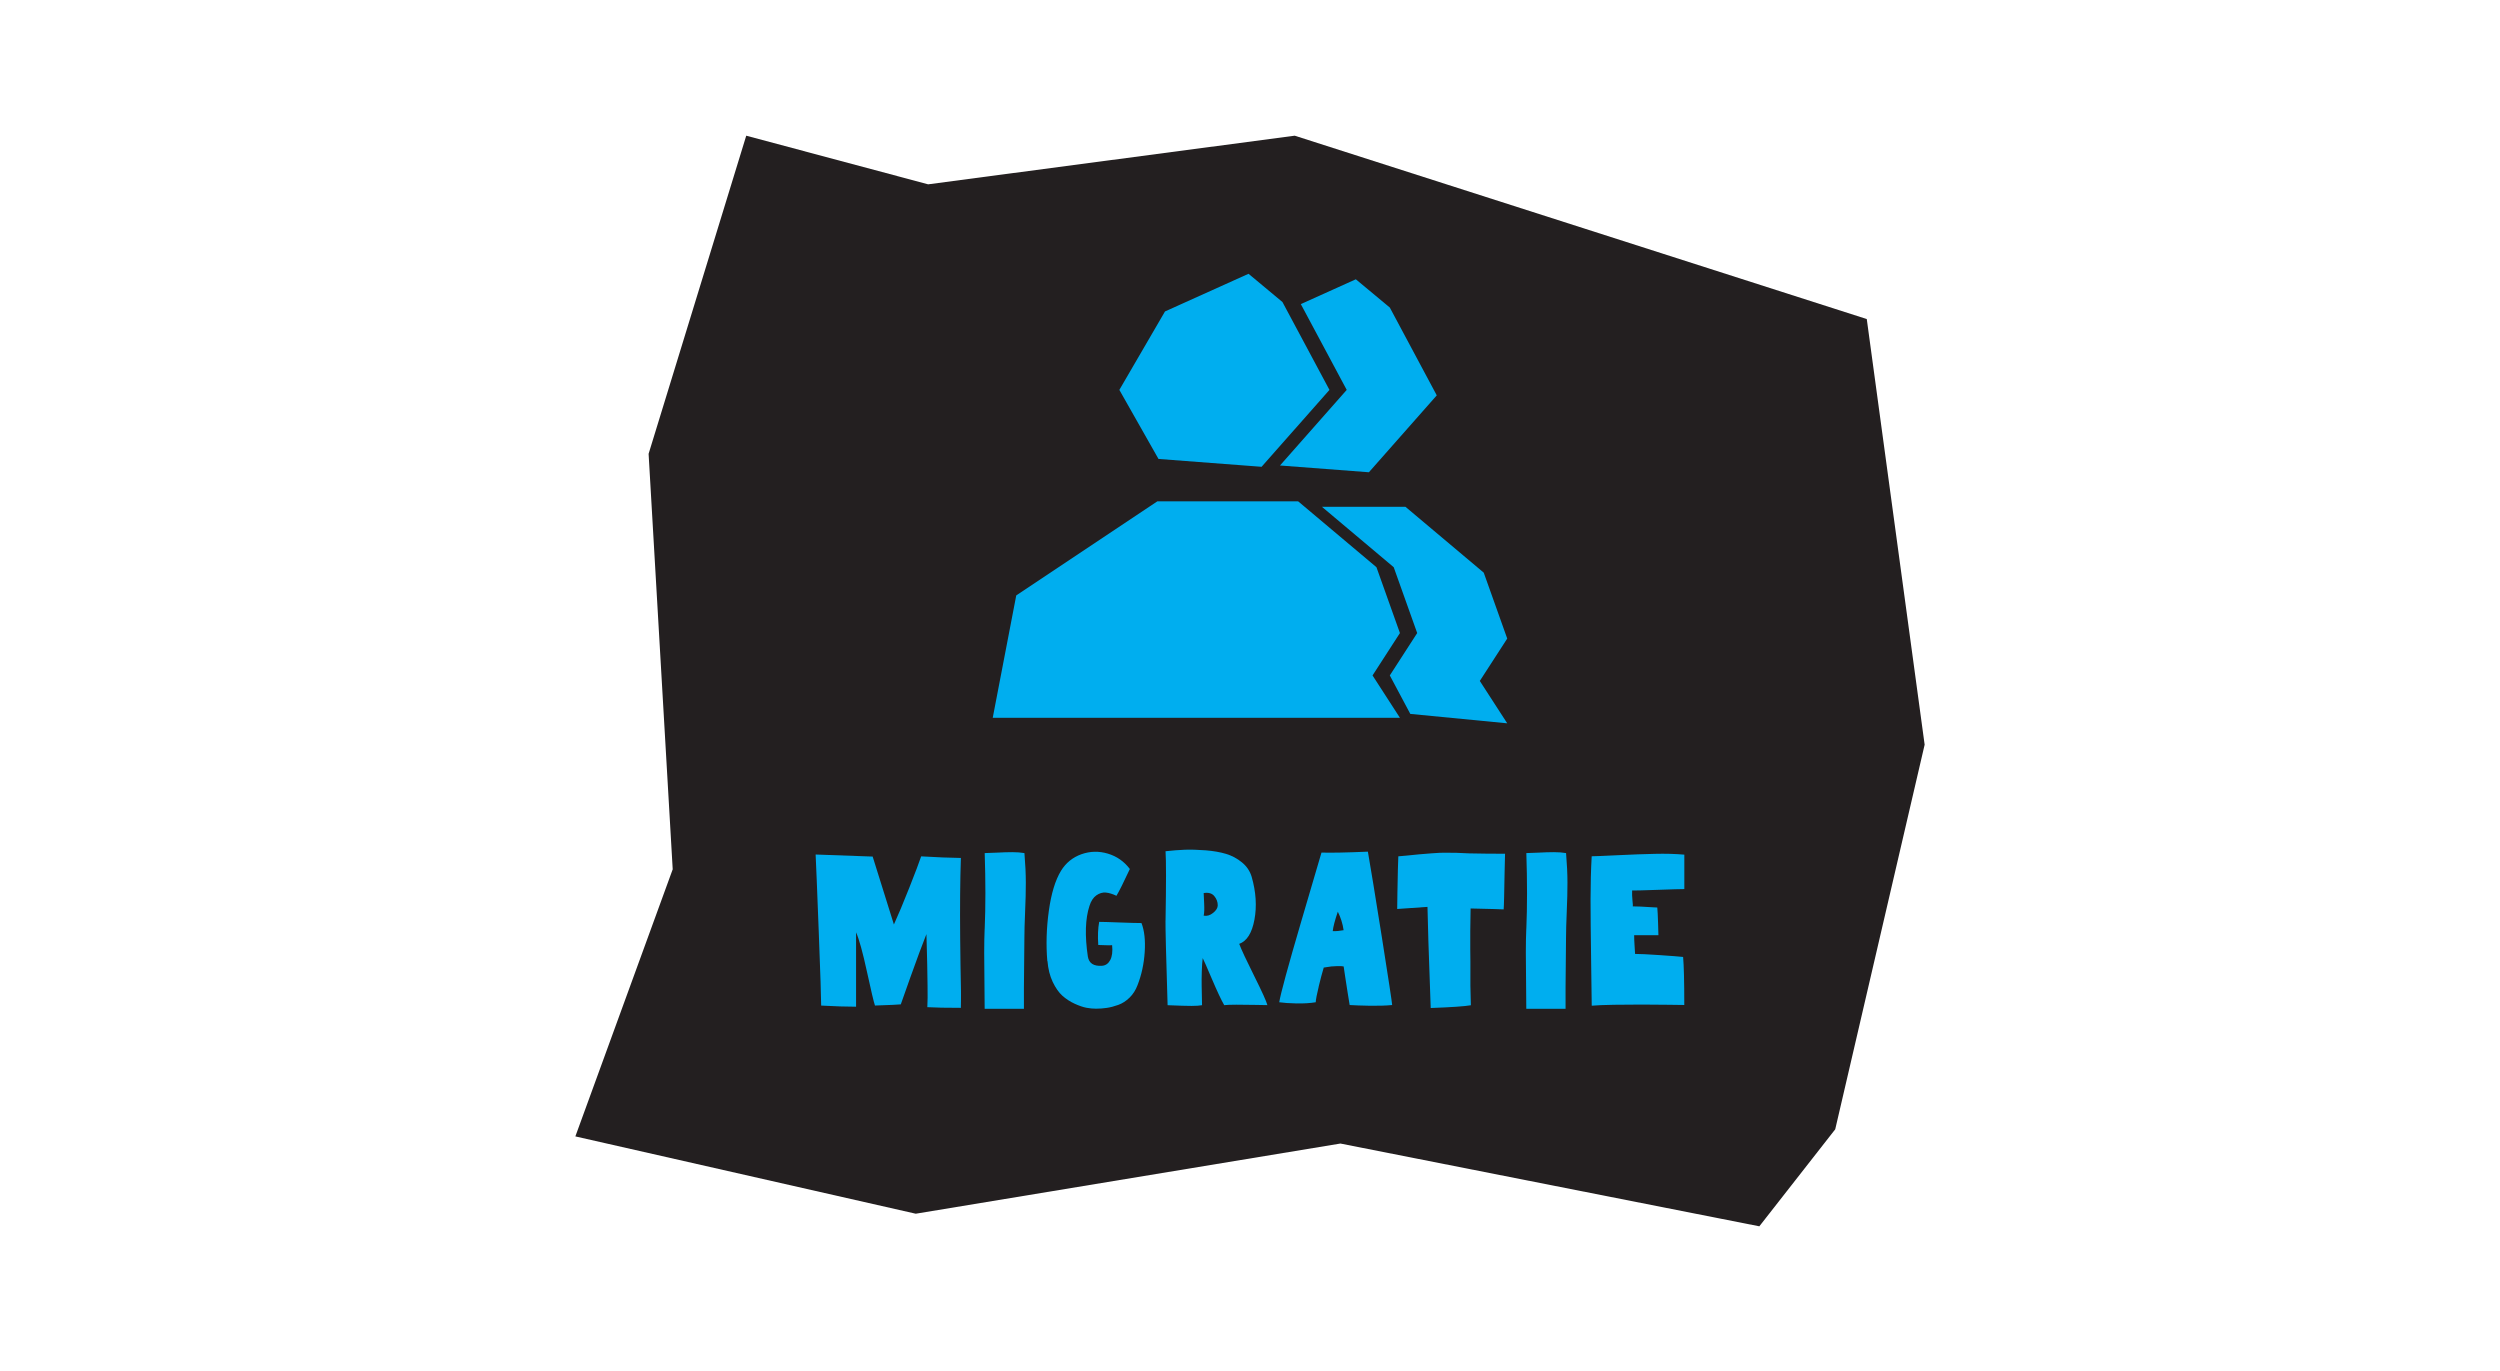
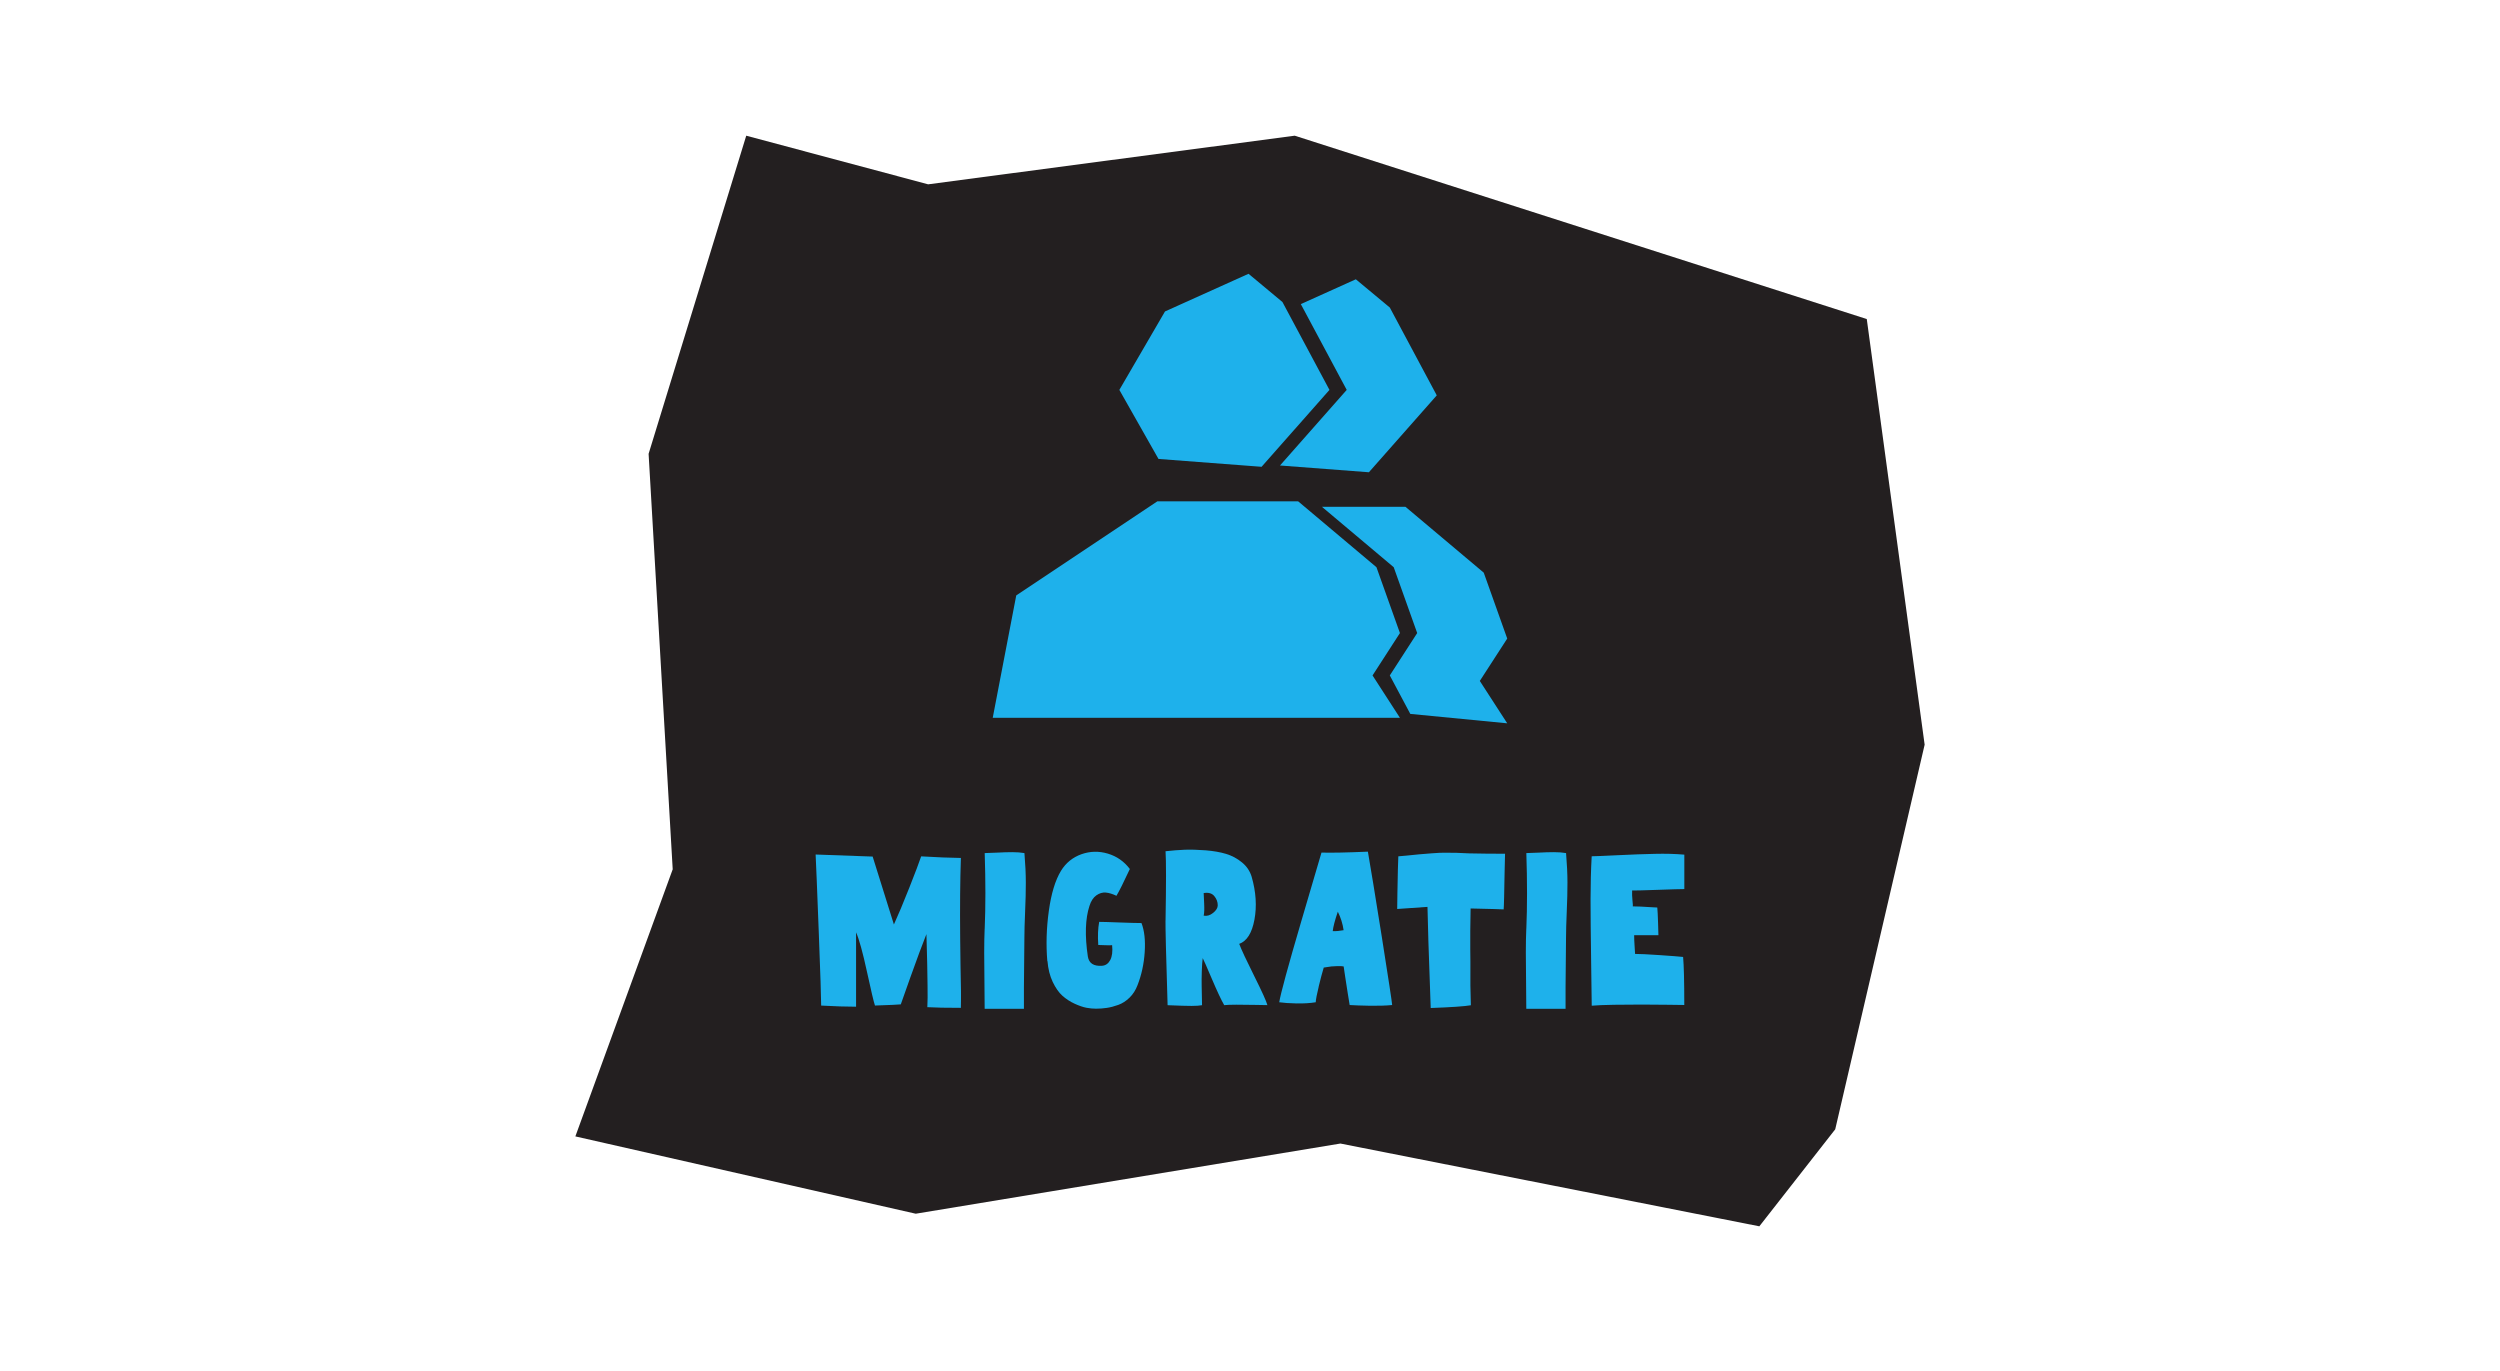
<svg xmlns="http://www.w3.org/2000/svg" id="Layer_1" version="1.1" viewBox="0 0 595.28 326.23">
  <defs>
    <style>
      .st0 {
-         fill: #00aeef;
+         fill: #1eb1eb;
      }

      .st1 {
        fill: #231f20;
      }

      .st2 {
        isolation: isolate;
      }
    </style>
  </defs>
  <polygon class="st1" points="221 43.89 308.29 32.31 444.5 75.97 458.28 177.32 436.99 268.9 418.92 292 319.17 272.29 218.05 289 137 270.59 160.18 206.99 154.44 108.06 177.69 32.31 221 43.89" />
  <g>
    <polygon class="st0" points="330.93 160.83 337.45 150.74 331.86 135.06 314.76 120.67 334.65 120.67 353.3 136.36 358.89 152.05 352.36 162.14 358.89 172.23 335.81 169.99 330.93 160.83" />
    <polygon class="st0" points="342.11 94.14 325.95 112.45 304.78 110.84 320.67 92.84 309.74 72.41 322.84 66.5 330.93 73.23 342.11 94.14" />
    <polygon class="st0" points="326.82 160.83 333.34 170.92 236.38 170.92 241.98 141.78 275.58 119.37 309.1 119.37 310.65 120.67 327.75 135.06 333.34 150.74 326.82 160.83" />
    <polygon class="st0" points="316.56 92.84 300.67 110.84 300.4 111.15 275.85 109.28 266.53 92.84 277.4 74.16 297.29 65.19 305.37 71.92 305.63 72.41 316.56 92.84" />
  </g>
  <g class="st2">
    <g class="st2">
      <g class="st2">
        <path class="st0" d="M208.34,239.43c-.29-.84-.93-3.55-1.92-8.11s-1.85-7.67-2.58-9.32v17.71c-2.24,0-5-.09-8.31-.27,0-1.69-.19-7.59-.58-17.71-.39-10.12-.63-16.21-.74-18.26.18,0,4.71.16,13.58.49.48,1.58,1.37,4.42,2.67,8.53s2.1,6.66,2.39,7.64c.99-2.16,2.21-5.08,3.66-8.74,1.45-3.67,2.39-6.16,2.83-7.48,3.78.22,6.93.35,9.46.38-.18,5.21-.24,11.59-.17,19.14,0,1.54.03,3.7.08,6.49.05,2.79.09,4.8.11,6.05s0,2.58-.03,4.01c-3.48,0-6.14-.05-7.98-.16.07-1.36.09-3.07.05-5.14-.04-2.07-.06-3.78-.08-5.12s-.05-2.79-.11-4.35c-.05-1.56-.08-2.48-.08-2.78-.99,2.49-2.25,5.89-3.79,10.2s-2.31,6.48-2.31,6.52c-.51.07-2.57.16-6.16.28h0Z" />
        <path class="st0" d="M234.47,221.11c.22-5.24.22-11.24,0-17.98.62,0,1.6-.04,2.94-.11s2.55-.11,3.63-.11,2.04.07,2.89.22c.22,2.64.33,4.99.33,7.04s-.05,4.37-.17,6.96c-.11,2.58-.17,4.65-.17,6.19-.11,10.19-.15,15.82-.11,16.88h-9.35c0-1.25-.02-3.24-.05-5.97-.04-2.73-.06-5.21-.06-7.42s.04-4.12.11-5.69h0Z" />
        <path class="st0" d="M249.38,228.87c-.33-3.89-.21-7.88.36-11.99s1.53-7.28,2.89-9.52c1.17-1.91,2.8-3.22,4.87-3.96,2.07-.73,4.17-.78,6.3-.14,2.13.64,3.87,1.86,5.23,3.66-1.5,3.23-2.57,5.35-3.19,6.38-.92-.44-1.76-.7-2.53-.77s-1.52.15-2.25.66c-.73.51-1.28,1.36-1.65,2.53-.99,3.04-1.12,7.06-.38,12.04.26,1.61,1.39,2.35,3.41,2.2.84-.07,1.48-.53,1.93-1.38.44-.84.59-2.02.44-3.52-.37.04-.96.04-1.79,0s-1.33-.05-1.51-.05c-.15-2.13-.07-3.96.22-5.5.7,0,2.29.04,4.79.14,2.49.09,4.25.14,5.28.14.7,1.8.95,4.1.77,6.9-.18,2.8-.75,5.44-1.71,7.89-.44,1.17-1.07,2.16-1.9,2.97s-1.72,1.38-2.69,1.73c-.97.35-1.88.59-2.72.71-.84.13-1.71.19-2.58.19-.73,0-1.49-.07-2.28-.22s-1.72-.47-2.8-.96-2.05-1.13-2.92-1.9c-.86-.77-1.63-1.87-2.31-3.3-.68-1.43-1.09-3.08-1.24-4.95l-.04.02h0Z" />
        <path class="st0" d="M277.53,219.19c.15-8.76.15-14.26,0-16.5,1.61-.18,3.14-.3,4.59-.36,1.45-.05,3.1,0,4.95.14,1.85.15,3.47.43,4.87.85,1.39.42,2.66,1.1,3.79,2.03,1.14.94,1.91,2.08,2.31,3.44,1.03,3.6,1.25,6.99.66,10.18s-1.8,5.12-3.63,5.78c.55,1.43,1.75,4,3.6,7.7,1.85,3.71,2.89,6,3.11,6.88-.26,0-1.19-.02-2.8-.05-1.61-.04-3.13-.05-4.54-.05s-2.39.04-2.94.11c-.7-1.21-1.67-3.28-2.92-6.21-1.25-2.93-1.98-4.6-2.2-5-.11.84-.18,1.91-.22,3.19s-.05,2.42-.03,3.41.04,2,.06,3.03.03,1.56.03,1.59c-.59.11-1.41.17-2.48.17s-2.97-.05-5.72-.17c-.37-11.92-.53-18.62-.5-20.13v-.03h.01ZM286.61,212.64c0,.18.04.98.11,2.39.07,1.41.04,2.41-.11,3,.77.15,1.52-.07,2.25-.66s1.1-1.19,1.1-1.81c0-.81-.28-1.54-.83-2.2s-1.39-.9-2.53-.71h0Z" />
        <path class="st0" d="M314,234.94c-.44,1.81-.68,3.05-.71,3.71-1.36.22-2.89.31-4.59.28-1.71-.04-3.07-.13-4.1-.28.33-2.05,2.08-8.48,5.25-19.28s4.78-16.25,4.81-16.36c2.2.07,5.88,0,11.05-.22.62,3.52,1.73,10.31,3.33,20.38,1.59,10.07,2.41,15.45,2.45,16.14-1.54.15-3.32.2-5.33.17-2.02-.04-3.61-.09-4.79-.17-.07-.47-.23-1.44-.47-2.89s-.44-2.74-.6-3.88-.28-1.94-.36-2.42c-.37-.07-.85-.1-1.46-.08-.6.02-1.09.05-1.46.08-.37.04-.97.13-1.82.27-.37,1.21-.77,2.72-1.21,4.54h0ZM317.35,221.71c.77.04,1.63-.04,2.58-.22-.22-1.54-.68-3.01-1.38-4.4-.7,2.05-1.1,3.59-1.21,4.62h.01Z" />
        <path class="st0" d="M340.67,240.03c-.48-13.05-.73-21.08-.77-24.09-4.18.29-6.58.46-7.21.5,0-.44.02-1.7.05-3.77s.07-3.92.11-5.55c.04-1.63.07-2.71.11-3.22.22,0,.93-.06,2.14-.19s2.14-.22,2.78-.28,1.67-.14,3.08-.25c1.41-.11,2.45-.15,3.11-.14s1.6.03,2.81.03c1.69.11,3.95.17,6.79.19s4.41.03,4.7.03c-.04.85-.07,2.38-.11,4.59-.04,2.22-.07,4.12-.11,5.69-.04,1.58-.07,2.57-.11,2.97-.44-.04-3.06-.11-7.87-.22-.04,1.98-.06,3.77-.08,5.36s-.02,3.04,0,4.35c.02,1.3.03,2.25.03,2.83-.04,4.25,0,7.75.11,10.5-1.43.26-4.62.48-9.57.66h0Z" />
        <path class="st0" d="M363.44,221.11c.22-5.24.22-11.24,0-17.98.62,0,1.6-.04,2.94-.11s2.55-.11,3.63-.11,2.04.07,2.89.22c.22,2.64.33,4.99.33,7.04s-.05,4.37-.17,6.96c-.11,2.58-.17,4.65-.17,6.19-.11,10.19-.15,15.82-.11,16.88h-9.35c0-1.25-.02-3.24-.05-5.97-.04-2.73-.06-5.21-.06-7.42s.04-4.12.11-5.69h.01Z" />
        <path class="st0" d="M379.01,239.48c0-.73-.05-4.24-.14-10.51-.09-6.27-.14-11.2-.14-14.79s.09-7.02.27-10.29c.59,0,2.62-.08,6.11-.25,3.48-.17,6.47-.28,8.96-.33,2.49-.06,4.82,0,6.99.19v8.2c-.88,0-3.07.06-6.57.19s-5.45.17-5.86.14c-.04.73,0,1.53.08,2.39.09.86.12,1.33.08,1.4.48,0,1.11.02,1.9.05.79.04,1.59.08,2.39.14.81.05,1.32.08,1.54.08.07.73.14,2.01.19,3.82.06,1.81.08,2.74.08,2.78h-5.78c0,.7.04,1.58.11,2.64.07,1.06.11,1.67.11,1.81,1.1,0,3.03.09,5.8.28s4.65.33,5.64.44c.18,2.02.28,5.83.28,11.44-.29,0-1.55-.02-3.77-.05-2.22-.04-4.35-.05-6.38-.05s-4.23.02-6.57.05c-2.35.04-4.12.11-5.33.22h.01Z" />
      </g>
    </g>
  </g>
</svg>
